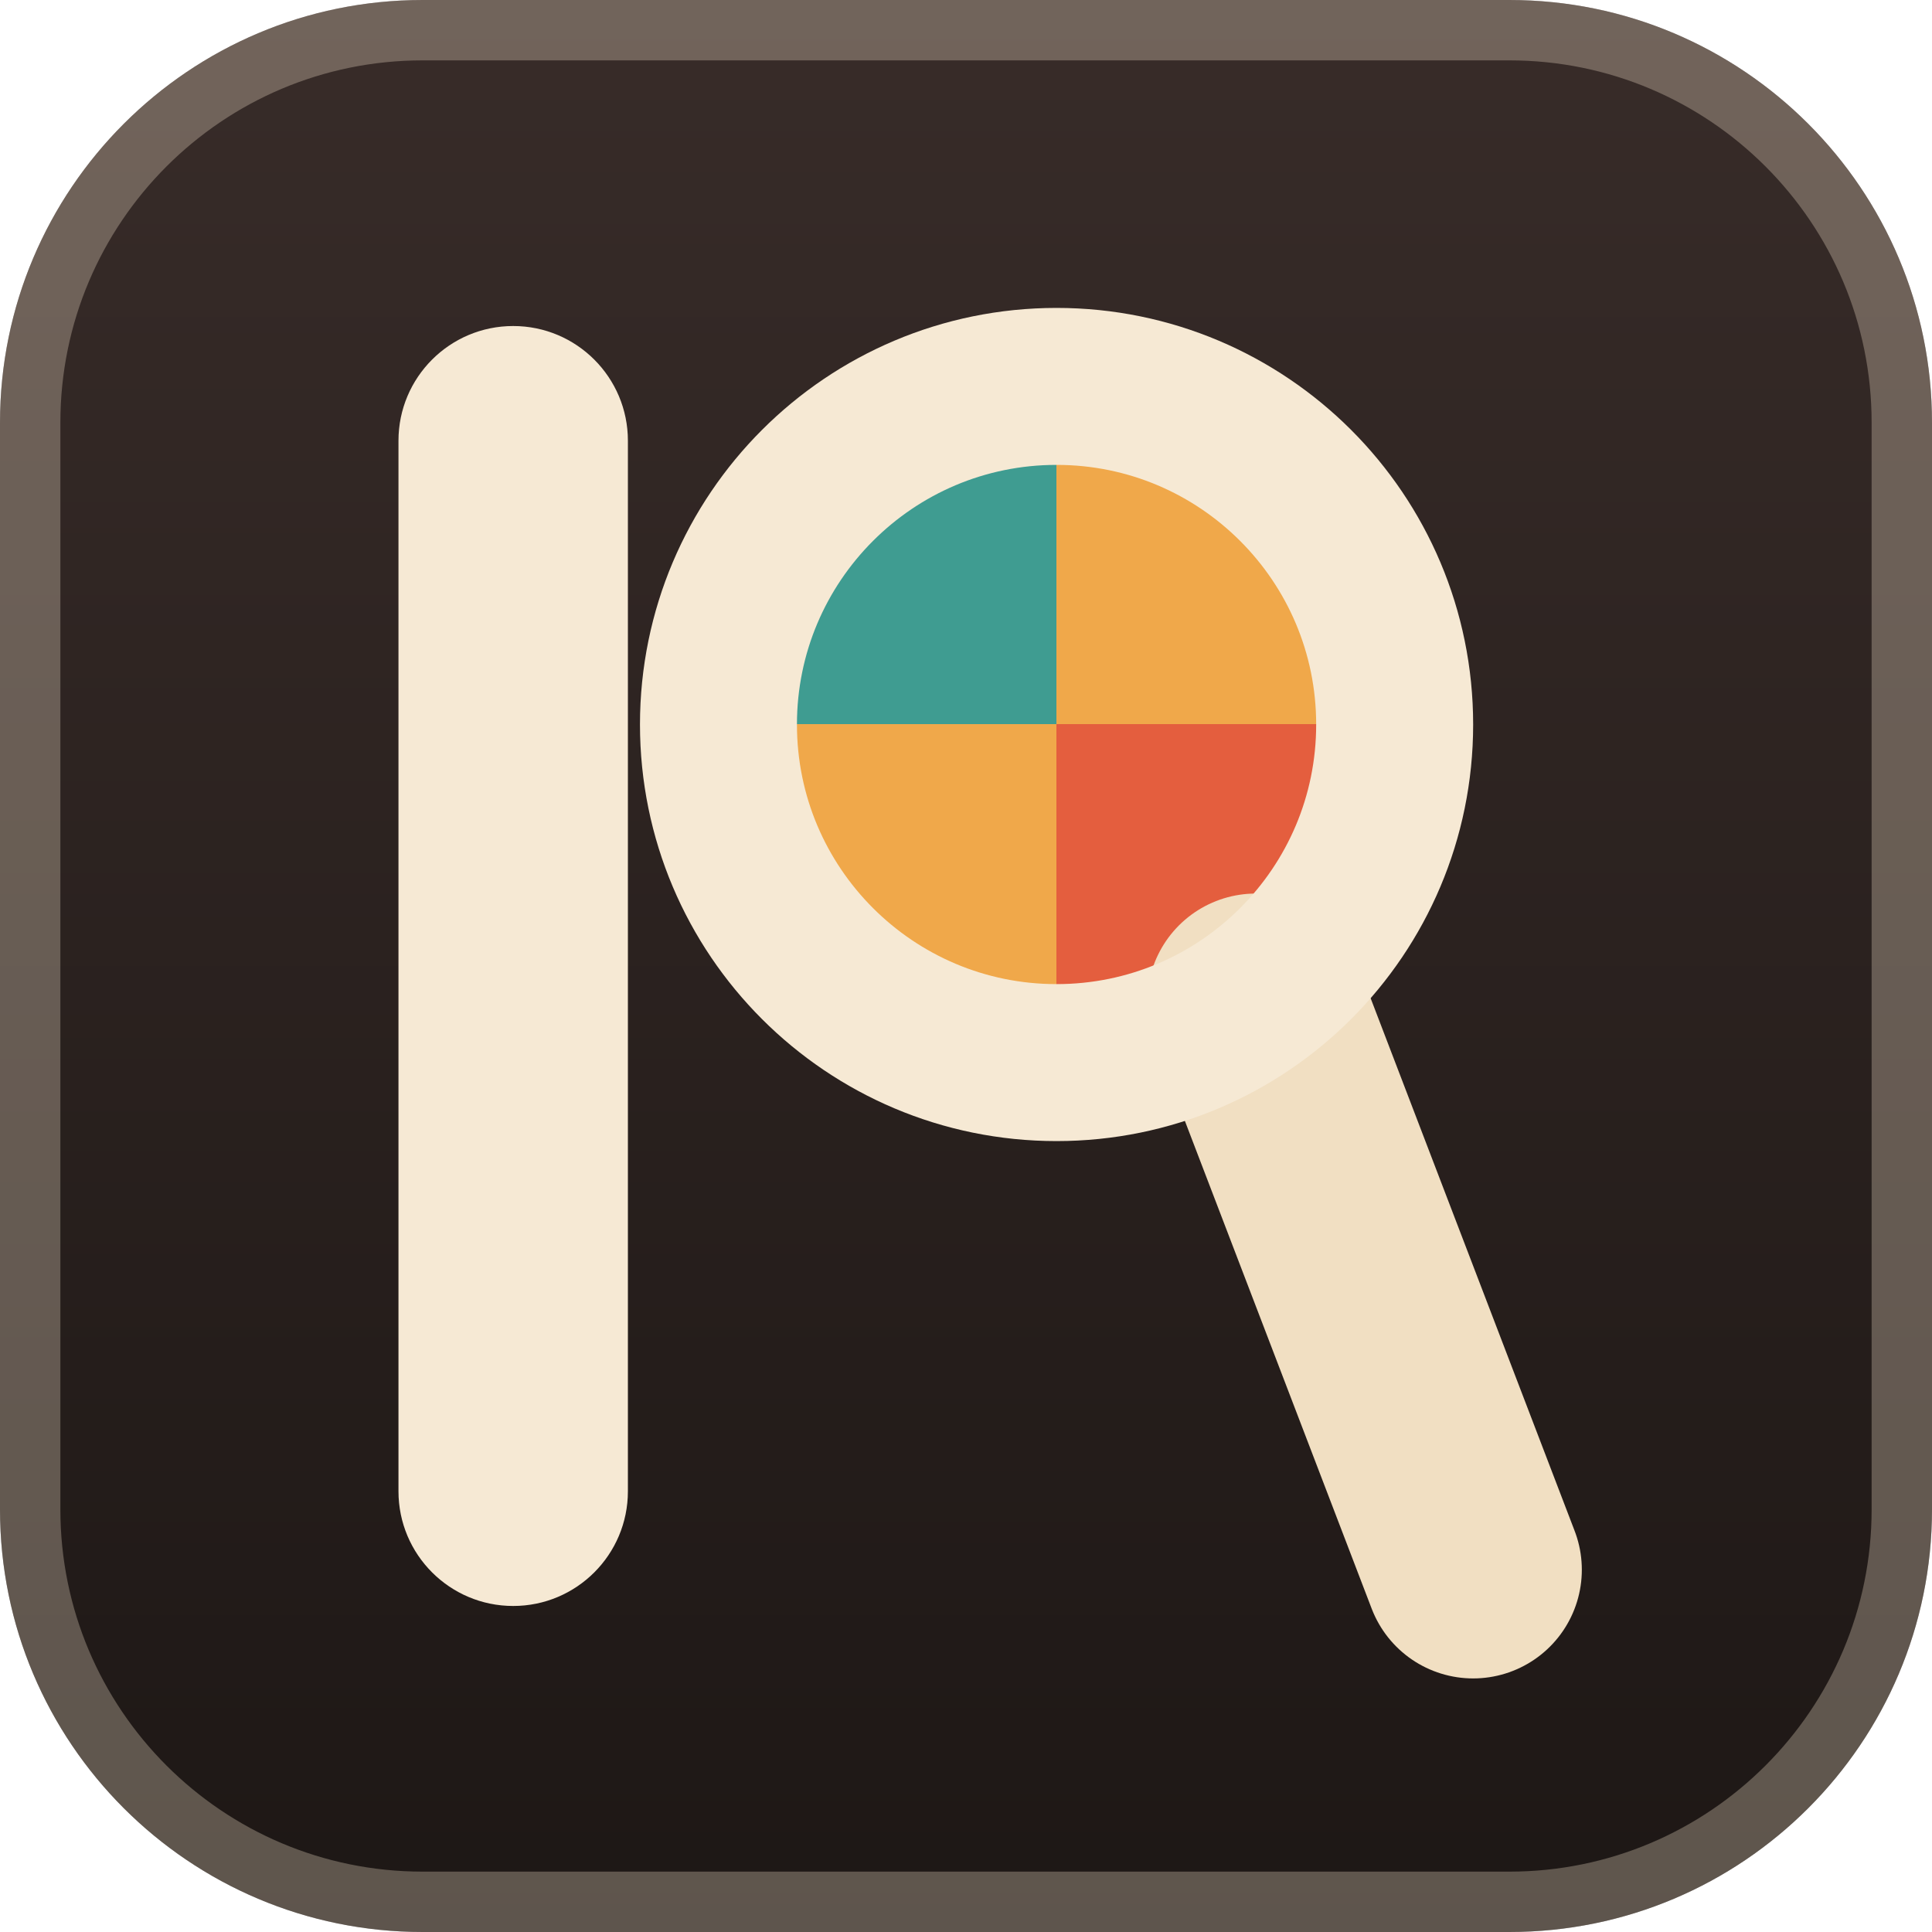
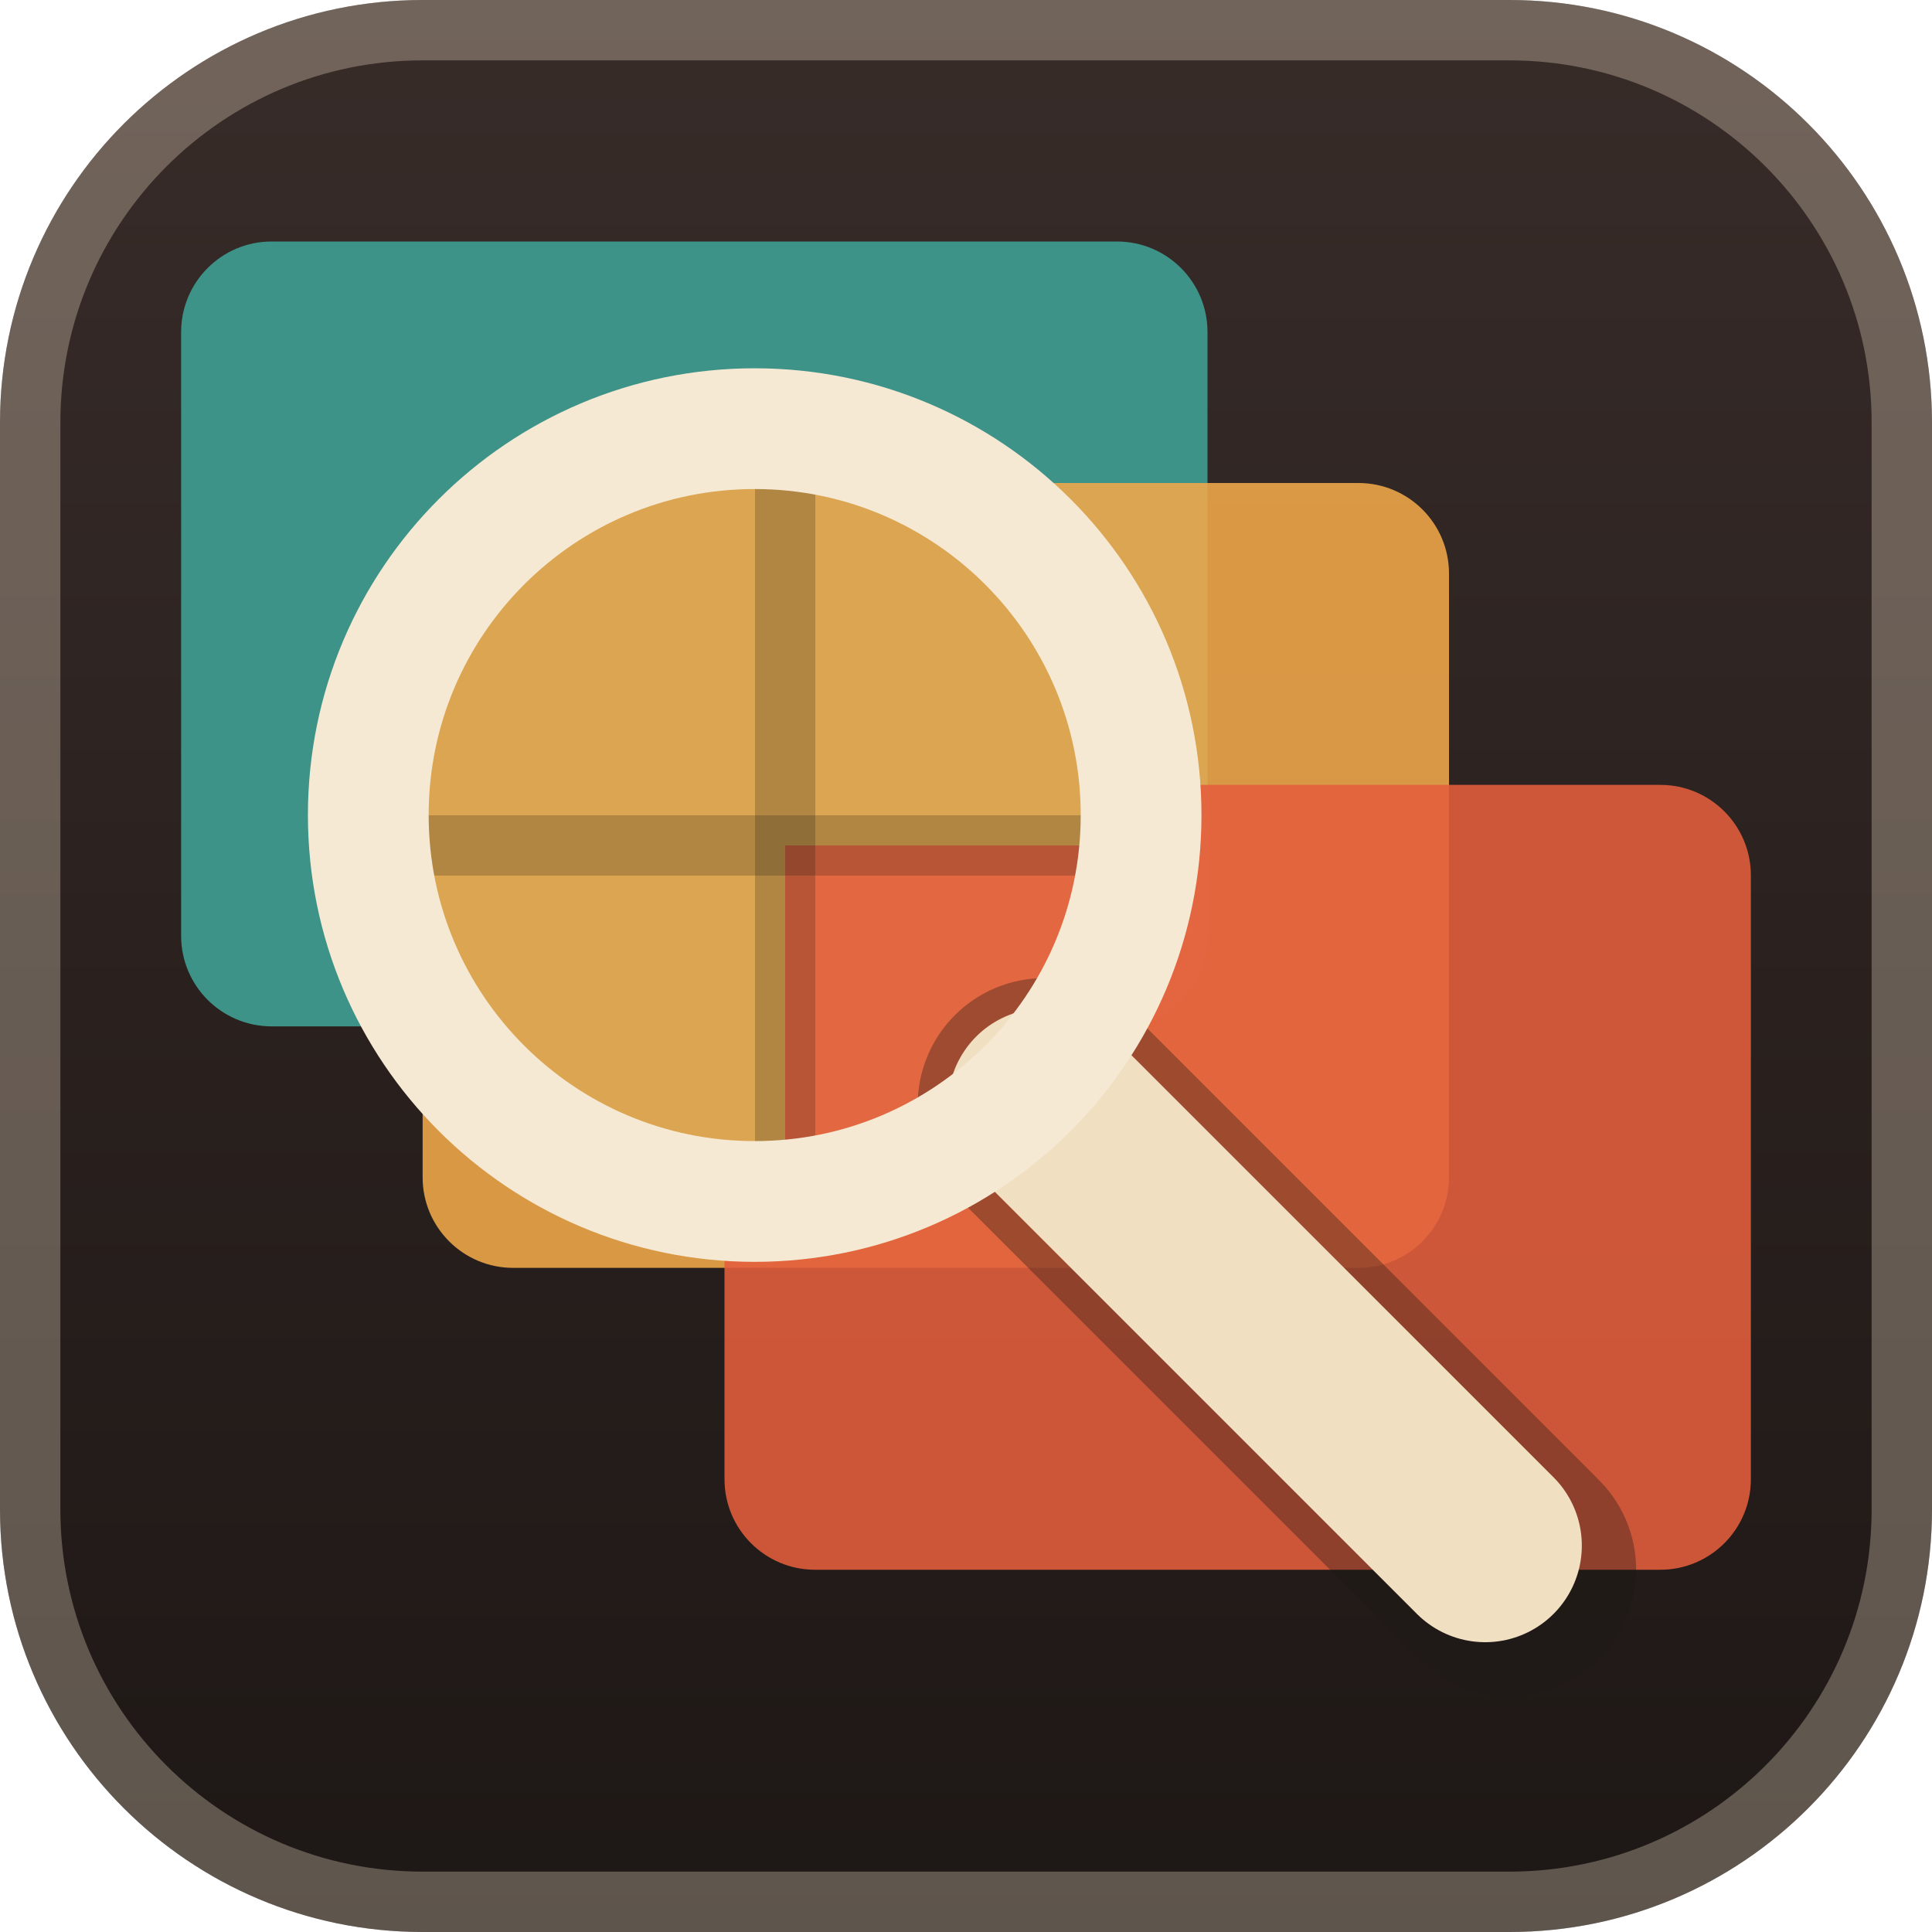
<svg xmlns="http://www.w3.org/2000/svg" version="1.1" width="32" height="32" viewBox="0 0 32 32">
  <defs>
    <linearGradient id="ground" x1="0" y1="0" x2="0" y2="1">
      <stop offset="0" stop-color="#382c29" />
      <stop offset="1" stop-color="#1d1715" />
    </linearGradient>
-     <clipPath id="bowl">
-       <circle cx="17.5" cy="12" r="5.6" />
+     <clipPath id="tile">
+       <rect width="32" height="32" rx="7" />
+     </clipPath>
+     <clipPath id="glass">
+       <circle cx="12.5" cy="13.5" r="6.4" />
    </clipPath>
  </defs>
  <rect width="32" height="32" rx="7" fill="url(#ground)" />
-   <g clip-path="url(#bowl)" shape-rendering="crispEdges">
-     <rect x="12" y="6.5" width="5.5" height="5.5" fill="#3f9c91" />
-     <rect x="17.5" y="6.5" width="5.5" height="5.5" fill="#f0a84a" />
-     <rect x="12" y="12" width="5.5" height="5.5" fill="#f0a84a" />
-     <rect x="17.5" y="12" width="5.5" height="5.5" fill="#e45e3e" />
+   <g clip-path="url(#tile)">
+     <rect x="3" y="4" width="17" height="13" rx="1.5" fill="#3f9c91" fill-opacity=".92" />
+     <rect x="7" y="8" width="17" height="13" rx="1.5" fill="#f0a84a" fill-opacity=".88" />
+     <rect x="12" y="13" width="17" height="13" rx="1.5" fill="#e45e3e" fill-opacity=".88" />
+     <g clip-path="url(#glass)" shape-rendering="crispEdges">
+       <rect x="6" y="7" width="13" height="13" fill="#dba551" />
+       <rect x="13" y="14" width="6" height="6" fill="#e36740" />
+       <rect x="12.5" y="7" width="1" height="13" fill="#1d1715" fill-opacity=".22" />
+       <rect x="6" y="13.5" width="13" height="1" fill="#1d1715" fill-opacity=".22" />
+     </g>
+     <line x1="17.3" y1="18.3" x2="25" y2="26" stroke="#1d1715" stroke-opacity=".35" stroke-width="4.2" stroke-linecap="round" />
+     <line x1="17.3" y1="18.3" x2="24.6" y2="25.6" stroke="#f1dfc2" stroke-width="3.2" stroke-linecap="round" />
+     <circle cx="12.5" cy="13.5" r="6.4" fill="none" stroke="#f6e9d4" stroke-width="2" />
  </g>
-   <line x1="20.8" y1="16.6" x2="24.4" y2="26" stroke="#f1dfc2" stroke-width="3.6" stroke-linecap="round" />
-   <rect x="6.6" y="5.4" width="3.8" height="21.2" rx="1.9" fill="#f6e9d4" />
-   <circle cx="17.5" cy="12" r="5.6" fill="none" stroke="#f6e9d4" stroke-width="2.6" />
  <rect x=".5" y=".5" width="31" height="31" rx="6.5" fill="none" stroke="#f6e7cf" stroke-opacity=".3" />
</svg>
